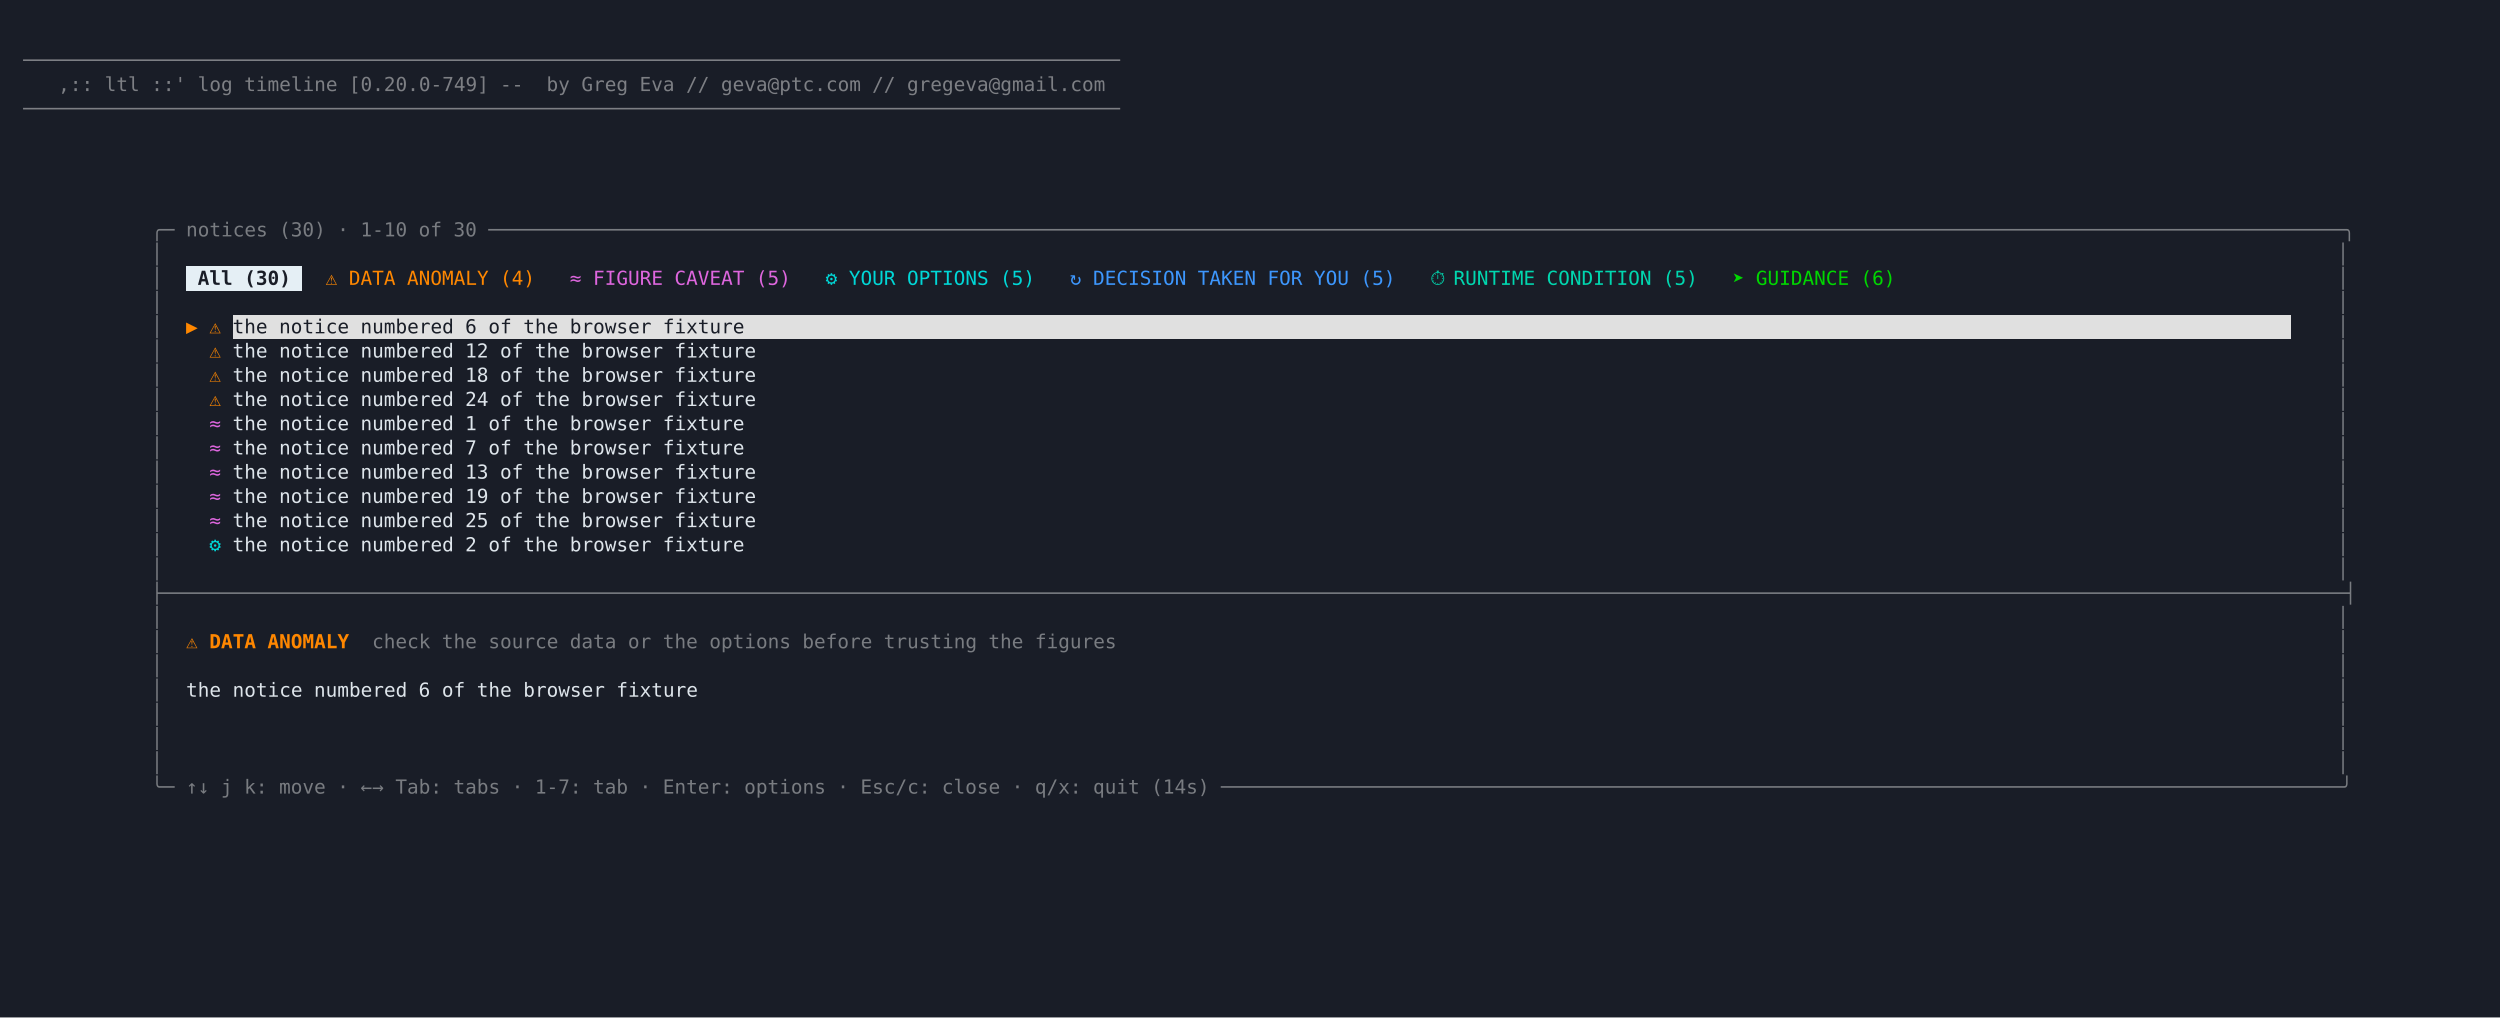
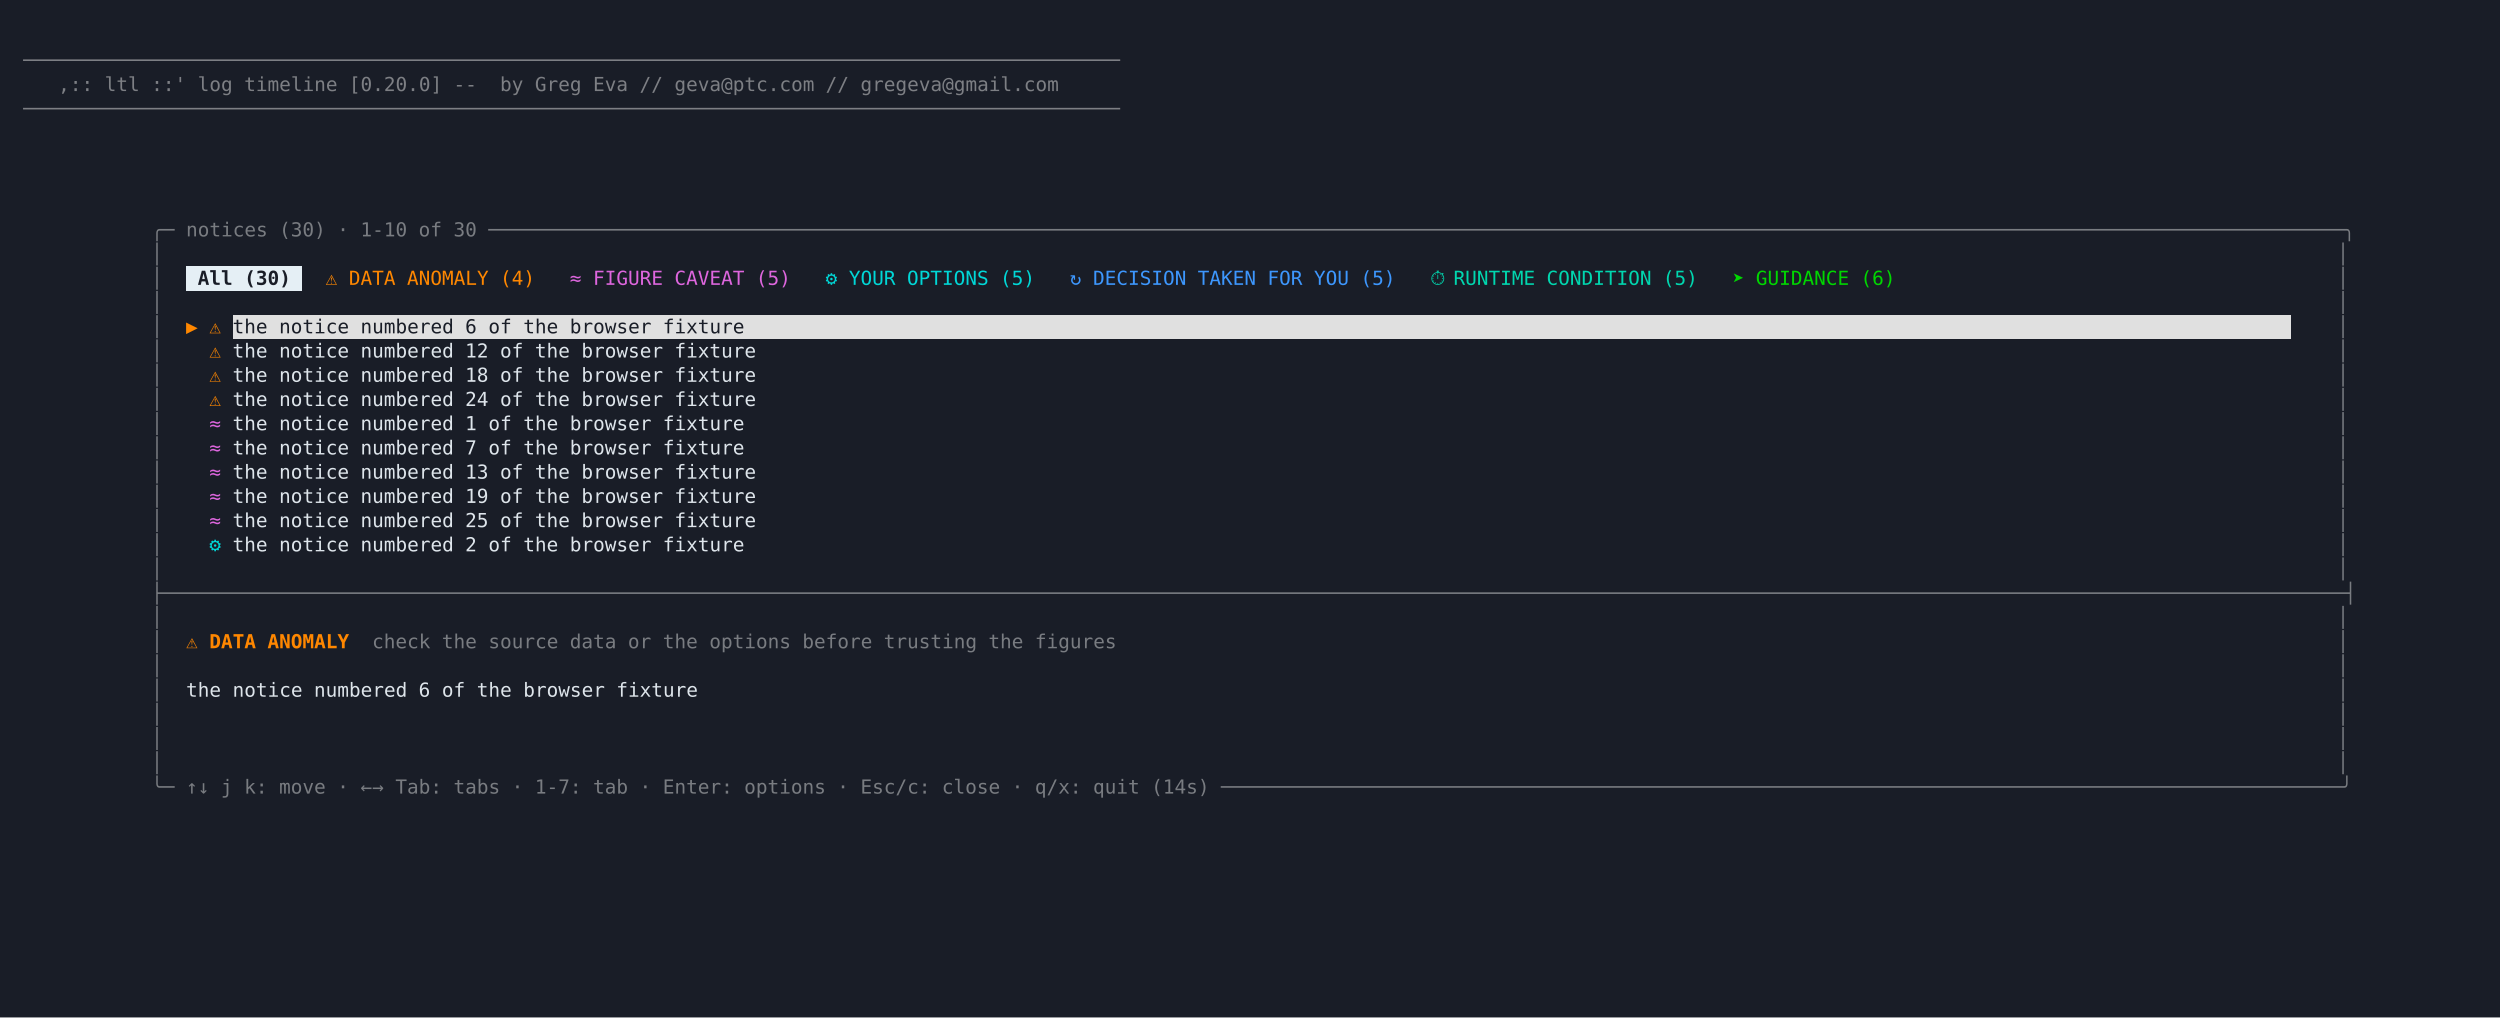
<svg xmlns="http://www.w3.org/2000/svg" width="1548" height="630" viewBox="0 0 1548 630">
  <rect width="100%" height="100%" fill="#191d27" />
  <g font-family="ui-monospace, 'SF Mono', SFMono-Regular, Menlo, Consolas, 'DejaVu Sans Mono', monospace" font-size="12">
    <rect x="115.2" y="165" width="72" height="15" fill="#e5eff5" shape-rendering="crispEdges" />
    <rect x="144" y="195" width="1274.4" height="15" fill="#e0e0e0" shape-rendering="crispEdges" />
    <text x="14.4" y="41.4" fill="#7d7f84" textLength="676.8" lengthAdjust="spacing">──────────────────────────────────────────────────────────────────────────────────────────────</text>
    <text x="36" y="56.4" fill="#7d7f84" textLength="21.6" lengthAdjust="spacing">,::</text>
    <text x="64.8" y="56.4" fill="#7d7f84" textLength="21.6" lengthAdjust="spacing">ltl</text>
    <text x="93.6" y="56.4" fill="#7d7f84" textLength="21.6" lengthAdjust="spacing">::'</text>
    <text x="122.4" y="56.4" fill="#7d7f84" textLength="21.6" lengthAdjust="spacing">log</text>
    <text x="151.2" y="56.4" fill="#7d7f84" textLength="57.6" lengthAdjust="spacing">timeline</text>
-     <text x="216" y="56.4" fill="#7d7f84" textLength="86.4" lengthAdjust="spacing">[0.20.0-749]</text>
-     <text x="309.6" y="56.4" fill="#7d7f84" textLength="14.4" lengthAdjust="spacing">--</text>
-     <text x="338.4" y="56.4" fill="#7d7f84" textLength="14.4" lengthAdjust="spacing">by</text>
-     <text x="360" y="56.4" fill="#7d7f84" textLength="28.8" lengthAdjust="spacing">Greg</text>
-     <text x="396" y="56.4" fill="#7d7f84" textLength="21.6" lengthAdjust="spacing">Eva</text>
-     <text x="424.8" y="56.4" fill="#7d7f84" textLength="14.4" lengthAdjust="spacing">//</text>
-     <text x="446.4" y="56.4" fill="#7d7f84" textLength="86.4" lengthAdjust="spacing">geva@ptc.com</text>
-     <text x="540" y="56.4" fill="#7d7f84" textLength="14.4" lengthAdjust="spacing">//</text>
-     <text x="561.6" y="56.4" fill="#7d7f84" textLength="122.4" lengthAdjust="spacing">gregeva@gmail.com</text>
+     <text x="216" y="56.4" fill="#7d7f84" textLength="57.6" lengthAdjust="spacing">[0.20.0]</text>
+     <text x="280.8" y="56.4" fill="#7d7f84" textLength="14.4" lengthAdjust="spacing">--</text>
+     <text x="309.6" y="56.4" fill="#7d7f84" textLength="14.4" lengthAdjust="spacing">by</text>
+     <text x="331.2" y="56.4" fill="#7d7f84" textLength="28.8" lengthAdjust="spacing">Greg</text>
+     <text x="367.2" y="56.4" fill="#7d7f84" textLength="21.6" lengthAdjust="spacing">Eva</text>
+     <text x="396" y="56.4" fill="#7d7f84" textLength="14.4" lengthAdjust="spacing">//</text>
+     <text x="417.6" y="56.4" fill="#7d7f84" textLength="86.4" lengthAdjust="spacing">geva@ptc.com</text>
+     <text x="511.2" y="56.4" fill="#7d7f84" textLength="14.4" lengthAdjust="spacing">//</text>
+     <text x="532.8" y="56.4" fill="#7d7f84" textLength="122.4" lengthAdjust="spacing">gregeva@gmail.com</text>
    <text x="14.4" y="71.4" fill="#7d7f84" textLength="676.8" lengthAdjust="spacing">──────────────────────────────────────────────────────────────────────────────────────────────</text>
    <text x="93.6" y="146.4" fill="#797c81" textLength="14.4" lengthAdjust="spacing">╭─</text>
    <text x="115.2" y="146.4" fill="#797c81" textLength="50.4" lengthAdjust="spacing">notices</text>
    <text x="172.8" y="146.4" fill="#797c81" textLength="28.8" lengthAdjust="spacing">(30)</text>
    <text x="208.8" y="146.4" fill="#797c81">·</text>
    <text x="223.2" y="146.4" fill="#797c81" textLength="28.8" lengthAdjust="spacing">1-10</text>
    <text x="259.2" y="146.4" fill="#797c81" textLength="14.4" lengthAdjust="spacing">of</text>
    <text x="280.8" y="146.4" fill="#797c81" textLength="14.4" lengthAdjust="spacing">30</text>
    <text x="302.4" y="146.4" fill="#797c81" textLength="1152" lengthAdjust="spacing">───────────────────────────────────────────────────────────────────────────────────────────────────────────────────────────────────────────────────────────────╮</text>
    <text x="93.6" y="161.4" fill="#797c81">│</text>
    <text x="1447.2" y="161.4" fill="#797c81">│</text>
    <text x="93.6" y="176.4" fill="#797c81">│</text>
    <text x="122.4" y="176.4" fill="#191d27" font-weight="bold" textLength="21.6" lengthAdjust="spacing">All</text>
    <text x="151.2" y="176.4" fill="#191d27" font-weight="bold" textLength="28.8" lengthAdjust="spacing">(30)</text>
    <text x="201.6" y="176.4" fill="#ff8700">⚠</text>
    <text x="216" y="176.4" fill="#ff8700" textLength="28.8" lengthAdjust="spacing">DATA</text>
    <text x="252" y="176.4" fill="#ff8700" textLength="50.4" lengthAdjust="spacing">ANOMALY</text>
    <text x="309.6" y="176.4" fill="#ff8700" textLength="21.6" lengthAdjust="spacing">(4)</text>
    <text x="352.8" y="176.4" fill="#de66de">≈</text>
    <text x="367.2" y="176.4" fill="#de66de" textLength="43.2" lengthAdjust="spacing">FIGURE</text>
    <text x="417.6" y="176.4" fill="#de66de" textLength="43.2" lengthAdjust="spacing">CAVEAT</text>
    <text x="468" y="176.4" fill="#de66de" textLength="21.6" lengthAdjust="spacing">(5)</text>
    <text x="511.2" y="176.4" fill="#00d7d7">⚙</text>
    <text x="525.6" y="176.4" fill="#00d7d7" textLength="28.8" lengthAdjust="spacing">YOUR</text>
    <text x="561.6" y="176.4" fill="#00d7d7" textLength="50.4" lengthAdjust="spacing">OPTIONS</text>
    <text x="619.2" y="176.4" fill="#00d7d7" textLength="21.6" lengthAdjust="spacing">(5)</text>
    <text x="662.4" y="176.4" fill="#3d97fe">↻</text>
    <text x="676.8" y="176.4" fill="#3d97fe" textLength="57.6" lengthAdjust="spacing">DECISION</text>
    <text x="741.6" y="176.4" fill="#3d97fe" textLength="36" lengthAdjust="spacing">TAKEN</text>
    <text x="784.8" y="176.4" fill="#3d97fe" textLength="21.6" lengthAdjust="spacing">FOR</text>
    <text x="813.6" y="176.4" fill="#3d97fe" textLength="21.6" lengthAdjust="spacing">YOU</text>
    <text x="842.4" y="176.4" fill="#3d97fe" textLength="21.6" lengthAdjust="spacing">(5)</text>
    <text x="885.6" y="176.4" fill="#00d7af">⏱</text>
    <text x="900" y="176.4" fill="#00d7af" textLength="50.4" lengthAdjust="spacing">RUNTIME</text>
    <text x="957.6" y="176.4" fill="#00d7af" textLength="64.8" lengthAdjust="spacing">CONDITION</text>
    <text x="1029.6" y="176.4" fill="#00d7af" textLength="21.6" lengthAdjust="spacing">(5)</text>
    <text x="1072.8" y="176.4" fill="#00d700">➤</text>
    <text x="1087.2" y="176.4" fill="#00d700" textLength="57.6" lengthAdjust="spacing">GUIDANCE</text>
    <text x="1152" y="176.4" fill="#00d700" textLength="21.6" lengthAdjust="spacing">(6)</text>
    <text x="1447.2" y="176.4" fill="#797c81">│</text>
    <text x="93.6" y="191.4" fill="#797c81">│</text>
    <text x="1447.2" y="191.4" fill="#797c81">│</text>
    <text x="93.6" y="206.4" fill="#797c81">│</text>
    <text x="115.2" y="206.4" fill="#ff8700">▶</text>
    <text x="129.6" y="206.4" fill="#ff8700">⚠</text>
    <text x="144" y="206.4" fill="#191d27" textLength="21.6" lengthAdjust="spacing">the</text>
    <text x="172.8" y="206.4" fill="#191d27" textLength="43.2" lengthAdjust="spacing">notice</text>
    <text x="223.2" y="206.4" fill="#191d27" textLength="57.6" lengthAdjust="spacing">numbered</text>
    <text x="288" y="206.4" fill="#191d27">6</text>
    <text x="302.4" y="206.4" fill="#191d27" textLength="14.4" lengthAdjust="spacing">of</text>
    <text x="324" y="206.4" fill="#191d27" textLength="21.6" lengthAdjust="spacing">the</text>
    <text x="352.8" y="206.4" fill="#191d27" textLength="50.4" lengthAdjust="spacing">browser</text>
    <text x="410.4" y="206.4" fill="#191d27" textLength="50.4" lengthAdjust="spacing">fixture</text>
    <text x="1447.2" y="206.4" fill="#797c81">│</text>
    <text x="93.6" y="221.4" fill="#797c81">│</text>
    <text x="129.6" y="221.4" fill="#ff8700">⚠</text>
    <text x="144" y="221.4" fill="#dee5eb" textLength="21.6" lengthAdjust="spacing">the</text>
    <text x="172.8" y="221.4" fill="#dee5eb" textLength="43.2" lengthAdjust="spacing">notice</text>
    <text x="223.2" y="221.4" fill="#dee5eb" textLength="57.6" lengthAdjust="spacing">numbered</text>
    <text x="288" y="221.4" fill="#dee5eb" textLength="14.4" lengthAdjust="spacing">12</text>
    <text x="309.6" y="221.4" fill="#dee5eb" textLength="14.4" lengthAdjust="spacing">of</text>
    <text x="331.2" y="221.4" fill="#dee5eb" textLength="21.6" lengthAdjust="spacing">the</text>
    <text x="360" y="221.4" fill="#dee5eb" textLength="50.4" lengthAdjust="spacing">browser</text>
    <text x="417.6" y="221.4" fill="#dee5eb" textLength="50.4" lengthAdjust="spacing">fixture</text>
    <text x="1447.2" y="221.4" fill="#797c81">│</text>
    <text x="93.6" y="236.4" fill="#797c81">│</text>
    <text x="129.6" y="236.4" fill="#ff8700">⚠</text>
    <text x="144" y="236.4" fill="#dee5eb" textLength="21.6" lengthAdjust="spacing">the</text>
    <text x="172.8" y="236.4" fill="#dee5eb" textLength="43.2" lengthAdjust="spacing">notice</text>
    <text x="223.2" y="236.4" fill="#dee5eb" textLength="57.6" lengthAdjust="spacing">numbered</text>
    <text x="288" y="236.4" fill="#dee5eb" textLength="14.4" lengthAdjust="spacing">18</text>
    <text x="309.6" y="236.4" fill="#dee5eb" textLength="14.4" lengthAdjust="spacing">of</text>
    <text x="331.2" y="236.4" fill="#dee5eb" textLength="21.6" lengthAdjust="spacing">the</text>
    <text x="360" y="236.4" fill="#dee5eb" textLength="50.4" lengthAdjust="spacing">browser</text>
    <text x="417.6" y="236.4" fill="#dee5eb" textLength="50.4" lengthAdjust="spacing">fixture</text>
    <text x="1447.2" y="236.4" fill="#797c81">│</text>
    <text x="93.6" y="251.4" fill="#797c81">│</text>
    <text x="129.6" y="251.4" fill="#ff8700">⚠</text>
    <text x="144" y="251.4" fill="#dee5eb" textLength="21.6" lengthAdjust="spacing">the</text>
    <text x="172.8" y="251.4" fill="#dee5eb" textLength="43.2" lengthAdjust="spacing">notice</text>
    <text x="223.2" y="251.4" fill="#dee5eb" textLength="57.6" lengthAdjust="spacing">numbered</text>
    <text x="288" y="251.4" fill="#dee5eb" textLength="14.4" lengthAdjust="spacing">24</text>
    <text x="309.6" y="251.4" fill="#dee5eb" textLength="14.4" lengthAdjust="spacing">of</text>
    <text x="331.2" y="251.4" fill="#dee5eb" textLength="21.6" lengthAdjust="spacing">the</text>
    <text x="360" y="251.4" fill="#dee5eb" textLength="50.4" lengthAdjust="spacing">browser</text>
    <text x="417.6" y="251.4" fill="#dee5eb" textLength="50.4" lengthAdjust="spacing">fixture</text>
    <text x="1447.2" y="251.4" fill="#797c81">│</text>
    <text x="93.6" y="266.4" fill="#797c81">│</text>
    <text x="129.6" y="266.4" fill="#de66de">≈</text>
    <text x="144" y="266.4" fill="#dee5eb" textLength="21.6" lengthAdjust="spacing">the</text>
    <text x="172.8" y="266.4" fill="#dee5eb" textLength="43.2" lengthAdjust="spacing">notice</text>
    <text x="223.2" y="266.4" fill="#dee5eb" textLength="57.6" lengthAdjust="spacing">numbered</text>
    <text x="288" y="266.4" fill="#dee5eb">1</text>
    <text x="302.4" y="266.4" fill="#dee5eb" textLength="14.4" lengthAdjust="spacing">of</text>
    <text x="324" y="266.4" fill="#dee5eb" textLength="21.6" lengthAdjust="spacing">the</text>
    <text x="352.8" y="266.4" fill="#dee5eb" textLength="50.4" lengthAdjust="spacing">browser</text>
    <text x="410.4" y="266.4" fill="#dee5eb" textLength="50.4" lengthAdjust="spacing">fixture</text>
    <text x="1447.2" y="266.4" fill="#797c81">│</text>
    <text x="93.6" y="281.4" fill="#797c81">│</text>
    <text x="129.6" y="281.4" fill="#de66de">≈</text>
    <text x="144" y="281.4" fill="#dee5eb" textLength="21.6" lengthAdjust="spacing">the</text>
    <text x="172.8" y="281.4" fill="#dee5eb" textLength="43.2" lengthAdjust="spacing">notice</text>
    <text x="223.2" y="281.4" fill="#dee5eb" textLength="57.6" lengthAdjust="spacing">numbered</text>
    <text x="288" y="281.4" fill="#dee5eb">7</text>
    <text x="302.4" y="281.4" fill="#dee5eb" textLength="14.4" lengthAdjust="spacing">of</text>
    <text x="324" y="281.4" fill="#dee5eb" textLength="21.6" lengthAdjust="spacing">the</text>
    <text x="352.8" y="281.4" fill="#dee5eb" textLength="50.4" lengthAdjust="spacing">browser</text>
    <text x="410.4" y="281.4" fill="#dee5eb" textLength="50.4" lengthAdjust="spacing">fixture</text>
    <text x="1447.2" y="281.4" fill="#797c81">│</text>
    <text x="93.6" y="296.4" fill="#797c81">│</text>
    <text x="129.6" y="296.4" fill="#de66de">≈</text>
    <text x="144" y="296.4" fill="#dee5eb" textLength="21.6" lengthAdjust="spacing">the</text>
    <text x="172.8" y="296.4" fill="#dee5eb" textLength="43.2" lengthAdjust="spacing">notice</text>
    <text x="223.2" y="296.4" fill="#dee5eb" textLength="57.6" lengthAdjust="spacing">numbered</text>
    <text x="288" y="296.4" fill="#dee5eb" textLength="14.4" lengthAdjust="spacing">13</text>
    <text x="309.6" y="296.4" fill="#dee5eb" textLength="14.4" lengthAdjust="spacing">of</text>
    <text x="331.2" y="296.4" fill="#dee5eb" textLength="21.6" lengthAdjust="spacing">the</text>
    <text x="360" y="296.4" fill="#dee5eb" textLength="50.4" lengthAdjust="spacing">browser</text>
    <text x="417.6" y="296.4" fill="#dee5eb" textLength="50.4" lengthAdjust="spacing">fixture</text>
    <text x="1447.2" y="296.4" fill="#797c81">│</text>
    <text x="93.6" y="311.4" fill="#797c81">│</text>
    <text x="129.6" y="311.4" fill="#de66de">≈</text>
    <text x="144" y="311.4" fill="#dee5eb" textLength="21.6" lengthAdjust="spacing">the</text>
    <text x="172.8" y="311.4" fill="#dee5eb" textLength="43.2" lengthAdjust="spacing">notice</text>
    <text x="223.2" y="311.4" fill="#dee5eb" textLength="57.6" lengthAdjust="spacing">numbered</text>
    <text x="288" y="311.4" fill="#dee5eb" textLength="14.4" lengthAdjust="spacing">19</text>
    <text x="309.6" y="311.4" fill="#dee5eb" textLength="14.4" lengthAdjust="spacing">of</text>
    <text x="331.2" y="311.4" fill="#dee5eb" textLength="21.6" lengthAdjust="spacing">the</text>
    <text x="360" y="311.4" fill="#dee5eb" textLength="50.4" lengthAdjust="spacing">browser</text>
    <text x="417.6" y="311.4" fill="#dee5eb" textLength="50.4" lengthAdjust="spacing">fixture</text>
    <text x="1447.2" y="311.4" fill="#797c81">│</text>
    <text x="93.6" y="326.4" fill="#797c81">│</text>
    <text x="129.6" y="326.4" fill="#de66de">≈</text>
    <text x="144" y="326.4" fill="#dee5eb" textLength="21.6" lengthAdjust="spacing">the</text>
    <text x="172.8" y="326.4" fill="#dee5eb" textLength="43.2" lengthAdjust="spacing">notice</text>
    <text x="223.2" y="326.4" fill="#dee5eb" textLength="57.6" lengthAdjust="spacing">numbered</text>
    <text x="288" y="326.4" fill="#dee5eb" textLength="14.4" lengthAdjust="spacing">25</text>
    <text x="309.6" y="326.4" fill="#dee5eb" textLength="14.4" lengthAdjust="spacing">of</text>
    <text x="331.2" y="326.4" fill="#dee5eb" textLength="21.6" lengthAdjust="spacing">the</text>
    <text x="360" y="326.4" fill="#dee5eb" textLength="50.4" lengthAdjust="spacing">browser</text>
    <text x="417.6" y="326.4" fill="#dee5eb" textLength="50.4" lengthAdjust="spacing">fixture</text>
    <text x="1447.2" y="326.4" fill="#797c81">│</text>
    <text x="93.6" y="341.4" fill="#797c81">│</text>
    <text x="129.6" y="341.4" fill="#00d7d7">⚙</text>
    <text x="144" y="341.4" fill="#dee5eb" textLength="21.6" lengthAdjust="spacing">the</text>
    <text x="172.8" y="341.4" fill="#dee5eb" textLength="43.2" lengthAdjust="spacing">notice</text>
    <text x="223.2" y="341.4" fill="#dee5eb" textLength="57.6" lengthAdjust="spacing">numbered</text>
    <text x="288" y="341.4" fill="#dee5eb">2</text>
    <text x="302.4" y="341.4" fill="#dee5eb" textLength="14.4" lengthAdjust="spacing">of</text>
    <text x="324" y="341.4" fill="#dee5eb" textLength="21.6" lengthAdjust="spacing">the</text>
    <text x="352.8" y="341.4" fill="#dee5eb" textLength="50.4" lengthAdjust="spacing">browser</text>
    <text x="410.4" y="341.4" fill="#dee5eb" textLength="50.4" lengthAdjust="spacing">fixture</text>
    <text x="1447.2" y="341.4" fill="#797c81">│</text>
    <text x="93.6" y="356.4" fill="#797c81">│</text>
    <text x="1447.2" y="356.4" fill="#797c81">│</text>
    <text x="93.6" y="371.4" fill="#797c81" textLength="1360.8" lengthAdjust="spacing">├───────────────────────────────────────────────────────────────────────────────────────────────────────────────────────────────────────────────────────────────────────────────────────────┤</text>
    <text x="93.6" y="386.4" fill="#797c81">│</text>
    <text x="1447.2" y="386.4" fill="#797c81">│</text>
    <text x="93.6" y="401.4" fill="#797c81">│</text>
    <text x="115.2" y="401.4" fill="#ff8700" font-weight="bold">⚠</text>
    <text x="129.6" y="401.4" fill="#ff8700" font-weight="bold" textLength="28.8" lengthAdjust="spacing">DATA</text>
    <text x="165.6" y="401.4" fill="#ff8700" font-weight="bold" textLength="50.4" lengthAdjust="spacing">ANOMALY</text>
    <text x="230.4" y="401.4" fill="#797c81" textLength="36" lengthAdjust="spacing">check</text>
    <text x="273.6" y="401.4" fill="#797c81" textLength="21.6" lengthAdjust="spacing">the</text>
    <text x="302.4" y="401.4" fill="#797c81" textLength="43.2" lengthAdjust="spacing">source</text>
    <text x="352.8" y="401.4" fill="#797c81" textLength="28.8" lengthAdjust="spacing">data</text>
    <text x="388.8" y="401.4" fill="#797c81" textLength="14.4" lengthAdjust="spacing">or</text>
    <text x="410.4" y="401.4" fill="#797c81" textLength="21.6" lengthAdjust="spacing">the</text>
    <text x="439.2" y="401.4" fill="#797c81" textLength="50.4" lengthAdjust="spacing">options</text>
    <text x="496.8" y="401.4" fill="#797c81" textLength="43.2" lengthAdjust="spacing">before</text>
    <text x="547.2" y="401.4" fill="#797c81" textLength="57.6" lengthAdjust="spacing">trusting</text>
    <text x="612" y="401.4" fill="#797c81" textLength="21.6" lengthAdjust="spacing">the</text>
    <text x="640.8" y="401.4" fill="#797c81" textLength="50.4" lengthAdjust="spacing">figures</text>
    <text x="1447.2" y="401.4" fill="#797c81">│</text>
    <text x="93.6" y="416.4" fill="#797c81">│</text>
    <text x="1447.2" y="416.4" fill="#797c81">│</text>
    <text x="93.6" y="431.4" fill="#797c81">│</text>
    <text x="115.2" y="431.4" fill="#dee5eb" textLength="21.6" lengthAdjust="spacing">the</text>
    <text x="144" y="431.4" fill="#dee5eb" textLength="43.2" lengthAdjust="spacing">notice</text>
    <text x="194.4" y="431.4" fill="#dee5eb" textLength="57.6" lengthAdjust="spacing">numbered</text>
    <text x="259.2" y="431.4" fill="#dee5eb">6</text>
    <text x="273.6" y="431.4" fill="#dee5eb" textLength="14.4" lengthAdjust="spacing">of</text>
    <text x="295.2" y="431.4" fill="#dee5eb" textLength="21.6" lengthAdjust="spacing">the</text>
    <text x="324" y="431.4" fill="#dee5eb" textLength="50.4" lengthAdjust="spacing">browser</text>
    <text x="381.6" y="431.4" fill="#dee5eb" textLength="50.4" lengthAdjust="spacing">fixture</text>
    <text x="1447.2" y="431.4" fill="#797c81">│</text>
    <text x="93.6" y="446.4" fill="#797c81">│</text>
    <text x="1447.2" y="446.4" fill="#797c81">│</text>
    <text x="93.6" y="461.4" fill="#797c81">│</text>
    <text x="1447.2" y="461.4" fill="#797c81">│</text>
    <text x="93.6" y="476.4" fill="#797c81">│</text>
    <text x="1447.2" y="476.4" fill="#797c81">│</text>
    <text x="93.6" y="491.4" fill="#797c81" textLength="14.4" lengthAdjust="spacing">╰─</text>
    <text x="115.2" y="491.4" fill="#797c81" textLength="14.4" lengthAdjust="spacing">↑↓</text>
    <text x="136.8" y="491.4" fill="#797c81">j</text>
    <text x="151.2" y="491.4" fill="#797c81" textLength="14.4" lengthAdjust="spacing">k:</text>
    <text x="172.8" y="491.4" fill="#797c81" textLength="28.8" lengthAdjust="spacing">move</text>
    <text x="208.8" y="491.4" fill="#797c81">·</text>
    <text x="223.2" y="491.4" fill="#797c81" textLength="14.4" lengthAdjust="spacing">←→</text>
    <text x="244.8" y="491.4" fill="#797c81" textLength="28.8" lengthAdjust="spacing">Tab:</text>
    <text x="280.8" y="491.4" fill="#797c81" textLength="28.8" lengthAdjust="spacing">tabs</text>
    <text x="316.8" y="491.4" fill="#797c81">·</text>
    <text x="331.2" y="491.4" fill="#797c81" textLength="28.8" lengthAdjust="spacing">1-7:</text>
    <text x="367.2" y="491.4" fill="#797c81" textLength="21.6" lengthAdjust="spacing">tab</text>
    <text x="396" y="491.4" fill="#797c81">·</text>
    <text x="410.4" y="491.4" fill="#797c81" textLength="43.2" lengthAdjust="spacing">Enter:</text>
    <text x="460.8" y="491.4" fill="#797c81" textLength="50.4" lengthAdjust="spacing">options</text>
    <text x="518.4" y="491.4" fill="#797c81">·</text>
    <text x="532.8" y="491.4" fill="#797c81" textLength="43.2" lengthAdjust="spacing">Esc/c:</text>
    <text x="583.2" y="491.4" fill="#797c81" textLength="36" lengthAdjust="spacing">close</text>
    <text x="626.4" y="491.4" fill="#797c81">·</text>
    <text x="640.8" y="491.4" fill="#797c81" textLength="28.8" lengthAdjust="spacing">q/x:</text>
    <text x="676.8" y="491.4" fill="#797c81" textLength="28.8" lengthAdjust="spacing">quit</text>
    <text x="712.8" y="491.4" fill="#797c81" textLength="36" lengthAdjust="spacing">(14s)</text>
    <text x="756" y="491.4" fill="#797c81" textLength="698.4" lengthAdjust="spacing">────────────────────────────────────────────────────────────────────────────────────────────────╯</text>
  </g>
</svg>
